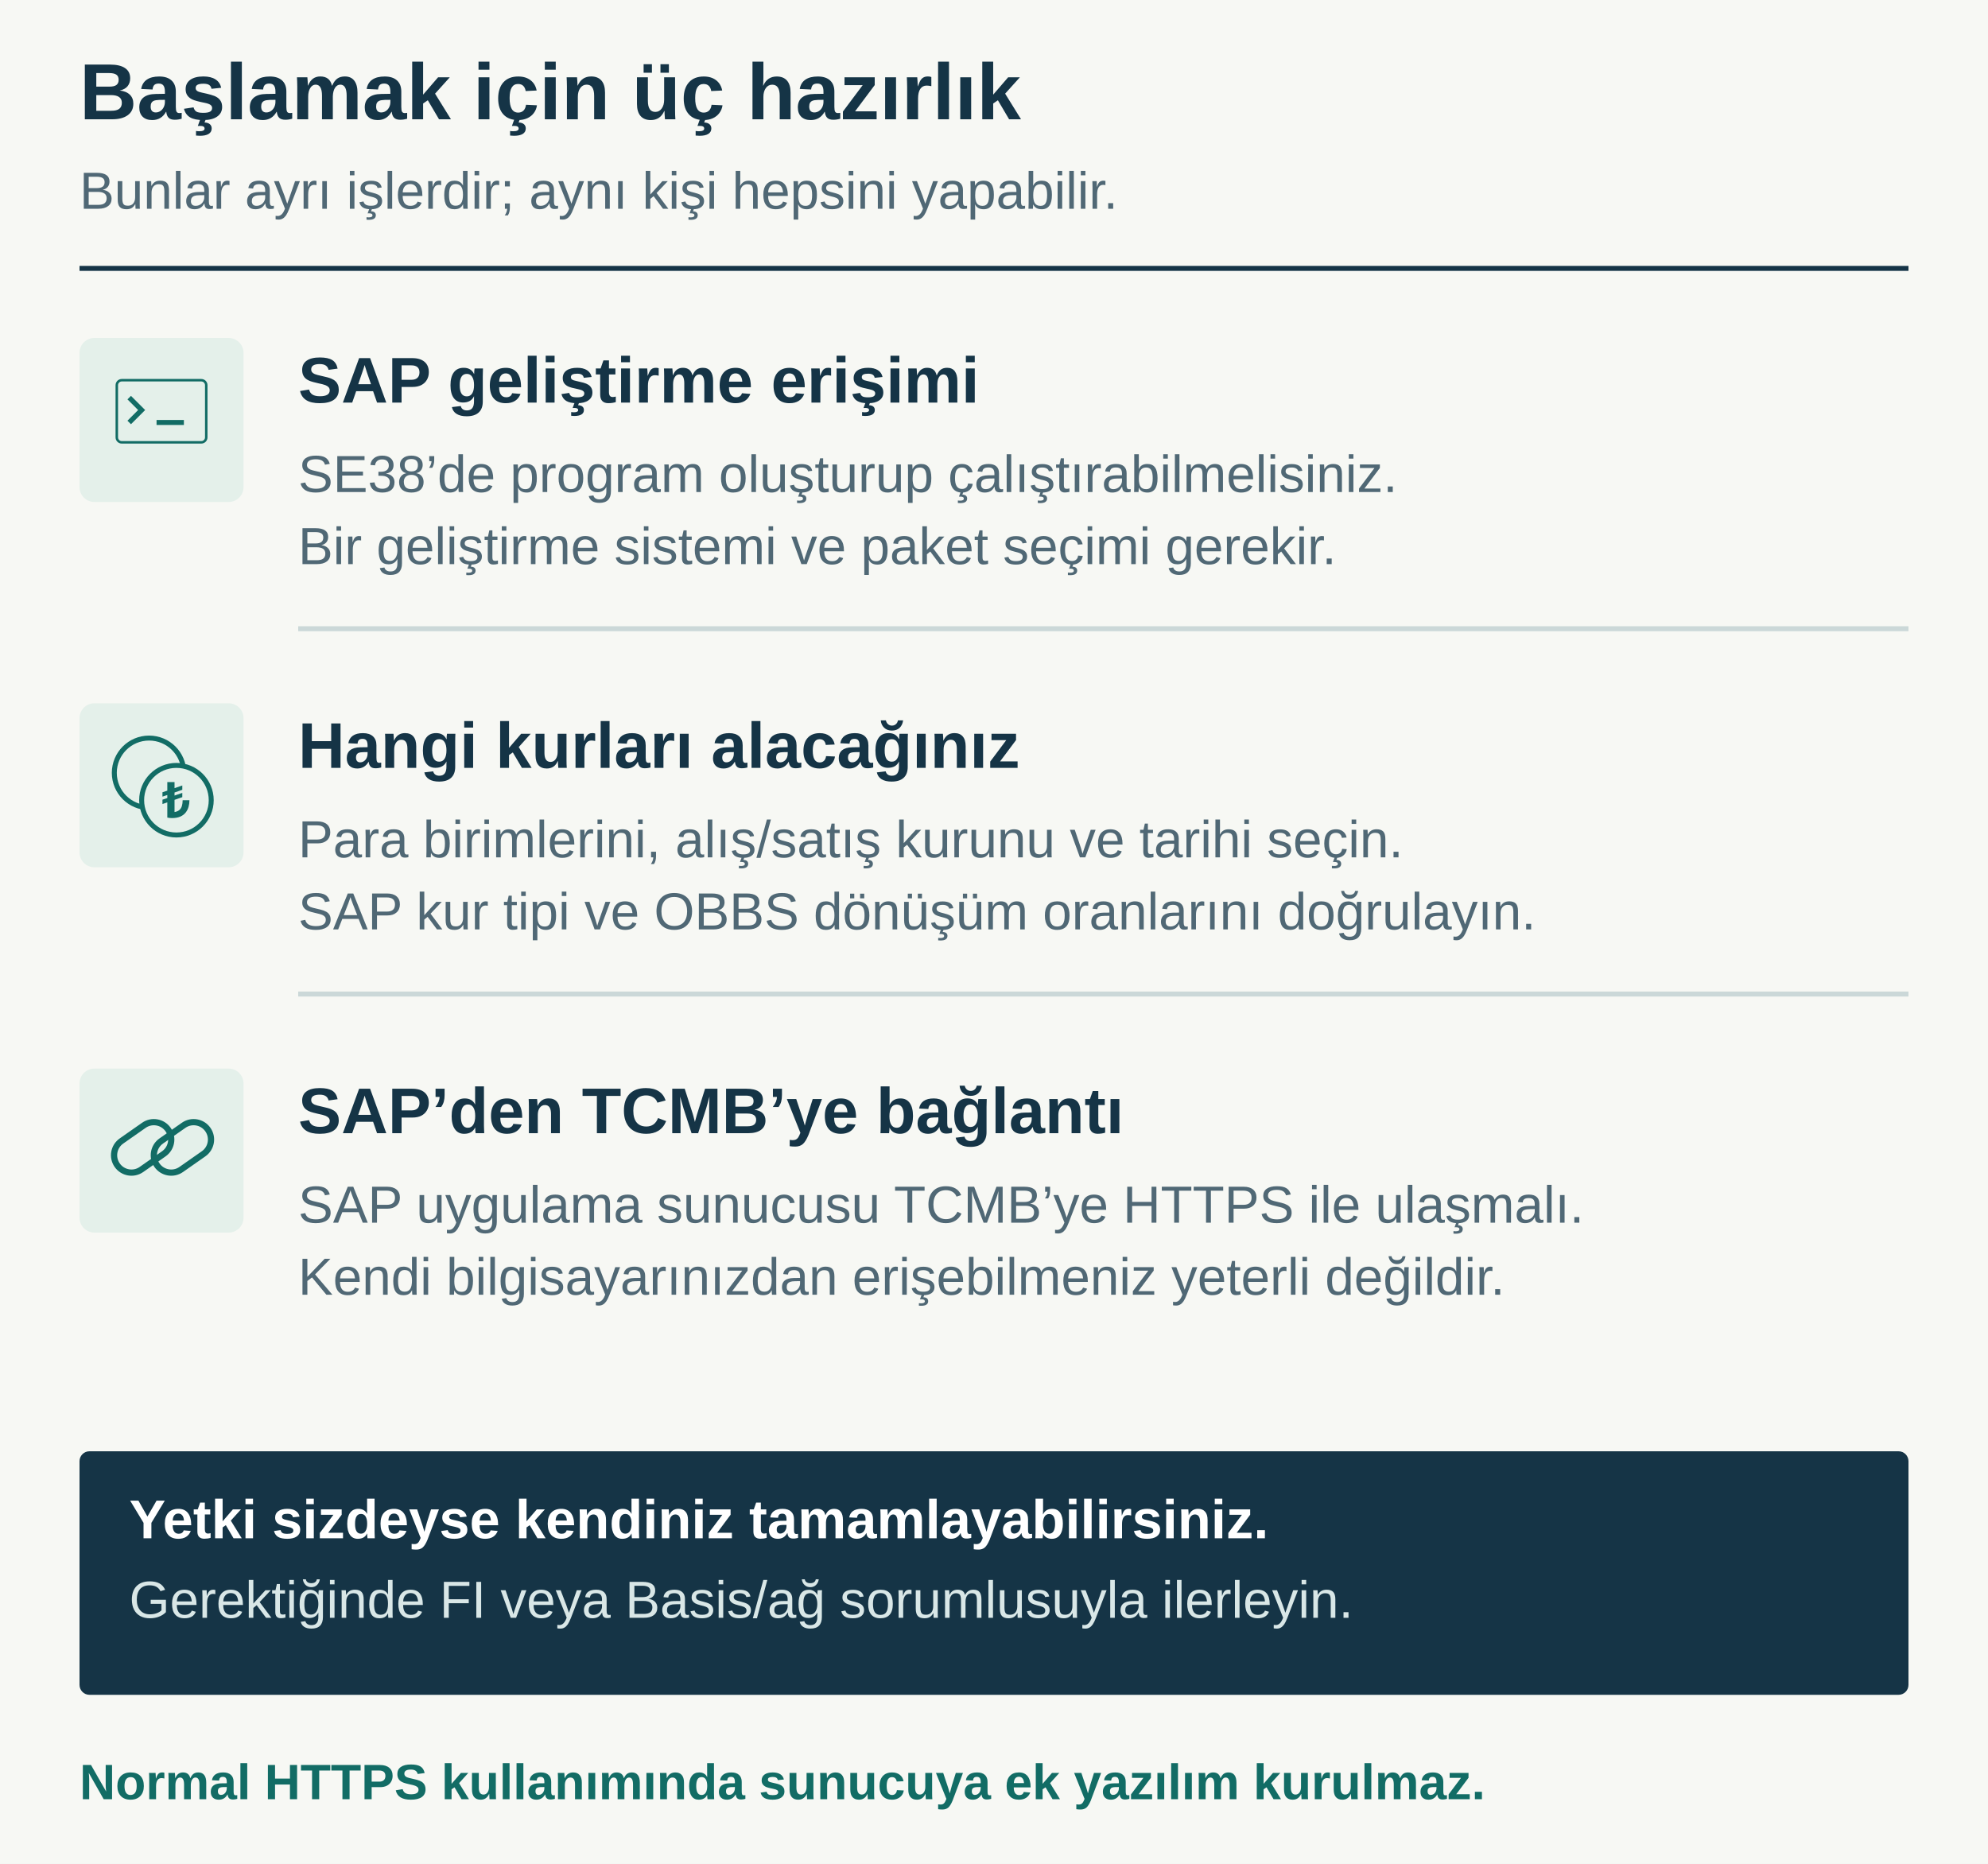
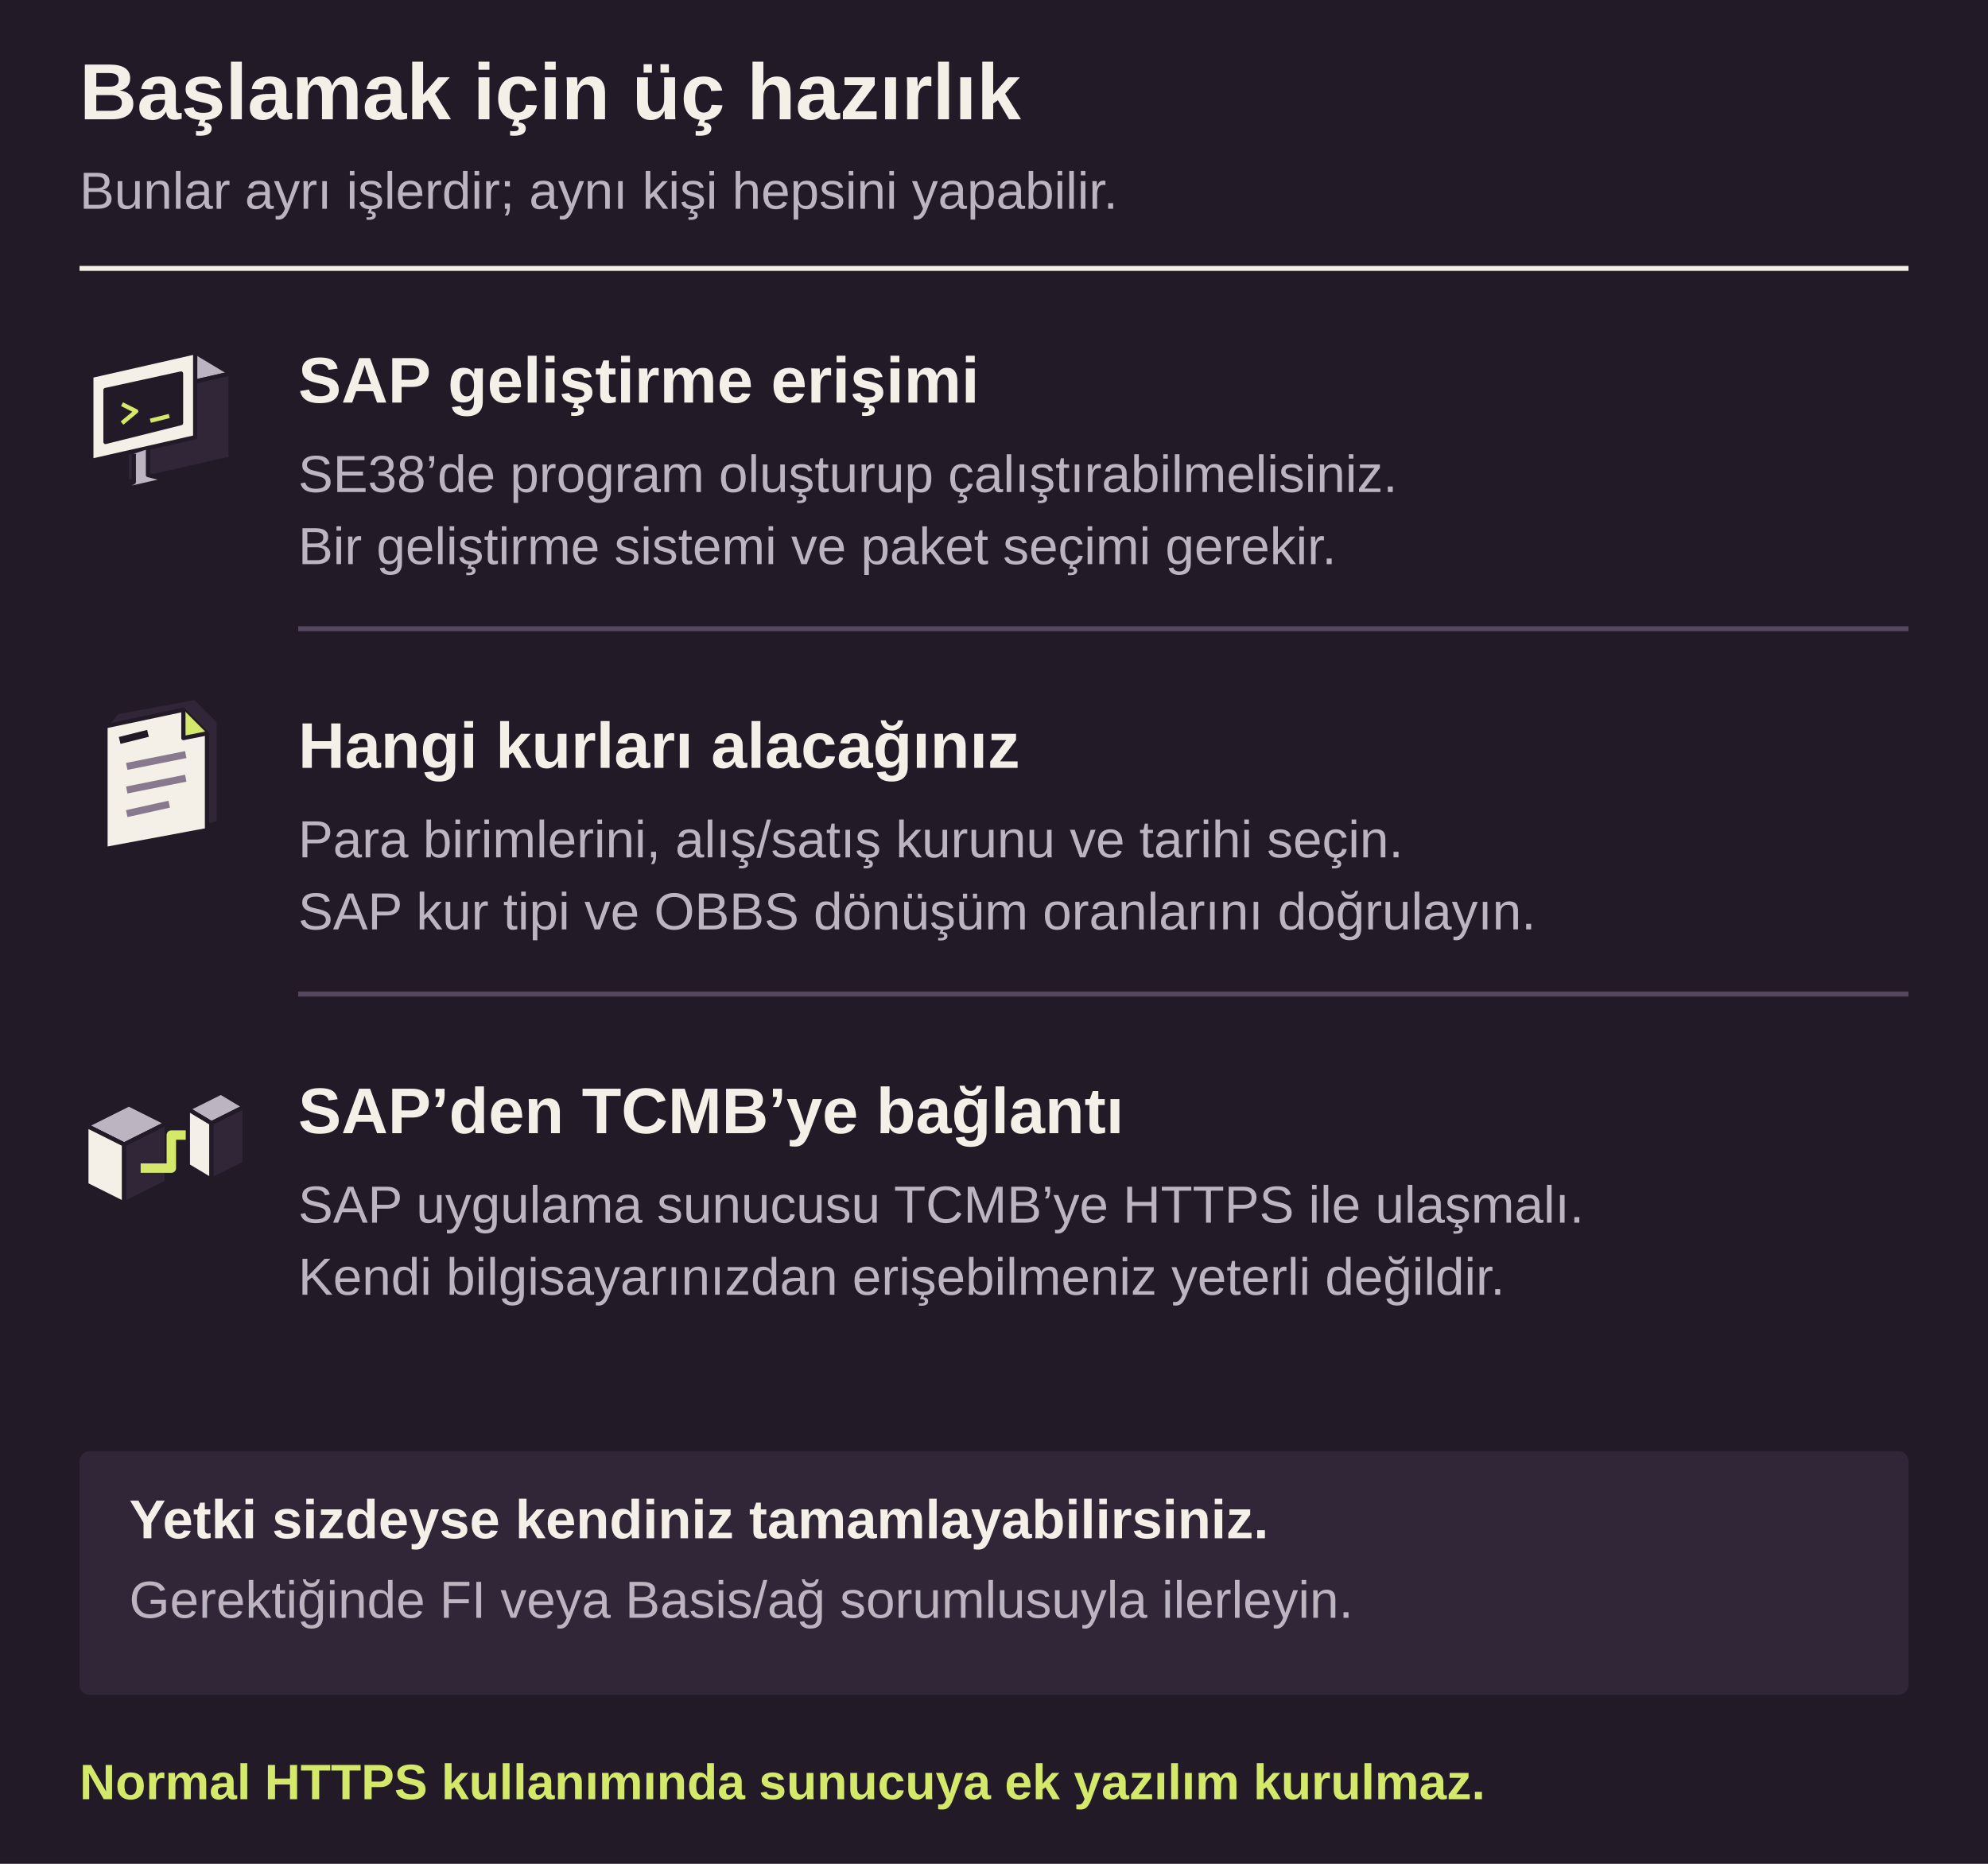
<svg xmlns="http://www.w3.org/2000/svg" width="800" height="750" viewBox="0 0 800 750" role="img" aria-labelledby="title desc">
  <defs>
    <marker id="arrow" viewBox="0 0 10 10" refX="8" refY="5" markerWidth="7" markerHeight="7" orient="auto-start-reverse">
-       <path d="M0 1L8 5L0 9" fill="none" stroke="#126C65" stroke-width="1.6" stroke-linejoin="round" />
+       <path d="M0 1L8 5L0 9" fill="none" stroke="#D4E86A" stroke-width="1.6" stroke-linejoin="round" />
    </marker>
  </defs>
-   <rect x="0" y="0" width="800" height="750" rx="0" fill="#F7F8F4" stroke="none" />
+   <rect x="0" y="0" width="800" height="750" rx="0" fill="#231A28" stroke="none" />
  <g font-family="Segoe UI, Arial, sans-serif">
-     <text x="32" y="48" font-size="32" fill="#153446" font-weight="700">
+     <text x="32" y="48" font-size="32" fill="#F4F0E8" font-weight="700">
      <tspan x="32" dy="0">Başlamak için üç hazırlık</tspan>
    </text>
-     <text x="32" y="84" font-size="21" fill="#506875" font-weight="400">
+     <text x="32" y="84" font-size="21" fill="#BDB4C2" font-weight="400">
      <tspan x="32" dy="0">Bunlar ayrı işlerdir; aynı kişi hepsini yapabilir.</tspan>
    </text>
-     <path d="M32 108H768" stroke="#153446" stroke-width="2" />
-     <rect x="32" y="136" width="66" height="66" rx="6" fill="#E4F0EA" stroke="none" />
-     <rect x="47" y="153" width="36" height="25" rx="2" fill="none" stroke="#126C65" />
-     <path d="M52 160l5 5-5 5m11 0h11" fill="none" stroke="#126C65" stroke-width="2" />
-     <text x="120" y="162" font-size="26" fill="#153446" font-weight="700">
+     <path d="M32 108H768" stroke="#F4F0E8" stroke-width="2" />
+     <g transform="translate(32 137) scale(0.95)" stroke="#231A28" stroke-width="1.8" stroke-linejoin="round">
+       <path d="M5 15 49 5 64 14 20 24Z" fill="#BDB4C2" />
+       <path d="M20 24 64 14V50L20 60Z" fill="#302638" />
+       <path d="M5 15 49 5V41L5 51Z" fill="#F4F0E8" />
+       <path d="M11 21 43 14V35L11 43Z" fill="#231A28" />
+       <path d="m18 27 6 3-6 5m12-1 8-2" fill="none" stroke="#D4E86A" />
+       <path d="M23 48v12l-8 4 22-5-8-2V46" fill="#BDB4C2" />
+     </g>
+     <text x="120" y="162" font-size="26" fill="#F4F0E8" font-weight="700">
      <tspan x="120" dy="0">SAP geliştirme erişimi</tspan>
    </text>
-     <text x="120" y="198" font-size="21" fill="#506875" font-weight="400">
+     <text x="120" y="198" font-size="21" fill="#BDB4C2" font-weight="400">
      <tspan x="120" dy="0">SE38’de program oluşturup çalıştırabilmelisiniz.</tspan>
      <tspan x="120" dy="29">Bir geliştirme sistemi ve paket seçimi gerekir.</tspan>
    </text>
-     <path d="M120 253H768" stroke="#CBD8D8" stroke-width="2" />
-     <rect x="32" y="283" width="66" height="66" rx="6" fill="#E4F0EA" stroke="none" />
-     <circle cx="60" cy="311" r="14" fill="none" stroke="#126C65" stroke-width="2" />
-     <circle cx="71" cy="322" r="14" fill="#E4F0EA" stroke="#126C65" stroke-width="2" />
-     <text x="71" y="329" font-size="20" fill="#126C65" font-weight="600" text-anchor="middle">
-       <tspan x="71" dy="0">₺</tspan>
-     </text>
-     <text x="120" y="309" font-size="26" fill="#153446" font-weight="700">
+     <path d="M120 253H768" stroke="#55475E" stroke-width="2" />
+     <g transform="translate(32 278) scale(0.95)" stroke="#231A28" stroke-width="1.8" stroke-linejoin="round">
+       <path d="M16 9 49 3 59 13V56L21 64 11 56V15Z" fill="#302638" />
+       <path d="M11 15 44 8 54 18V59L11 67Z" fill="#F4F0E8" />
+       <path d="m44 8 0 12 10-2" fill="#D4E86A" />
+       <path d="m20 32 25-5m-25 15 25-5m-25 15 18-4" stroke="#88798E" stroke-width="3" />
+       <path d="m17 21 12-3" stroke="#231A28" stroke-width="3" />
+     </g>
+     <text x="120" y="309" font-size="26" fill="#F4F0E8" font-weight="700">
      <tspan x="120" dy="0">Hangi kurları alacağınız</tspan>
    </text>
-     <text x="120" y="345" font-size="21" fill="#506875" font-weight="400">
+     <text x="120" y="345" font-size="21" fill="#BDB4C2" font-weight="400">
      <tspan x="120" dy="0">Para birimlerini, alış/satış kurunu ve tarihi seçin.</tspan>
      <tspan x="120" dy="29">SAP kur tipi ve OBBS dönüşüm oranlarını doğrulayın.</tspan>
    </text>
-     <path d="M120 400H768" stroke="#CBD8D8" stroke-width="2" />
-     <rect x="32" y="430" width="66" height="66" rx="6" fill="#E4F0EA" stroke="none" />
-     <g fill="none" stroke="#126C65" stroke-width="2.5">
-       <rect x="45" y="455" width="25" height="14" rx="7" transform="rotate(-35 57 462)" />
-       <rect x="61" y="455" width="25" height="14" rx="7" transform="rotate(-35 73 462)" />
+     <path d="M120 400H768" stroke="#55475E" stroke-width="2" />
+     <g transform="translate(30 433) scale(0.95)" stroke="#231A28" stroke-width="1.8" stroke-linejoin="round">
+       <path d="m5 21 18-9 16 8-18 9Z" fill="#BDB4C2" />
+       <path d="m5 21 16 8v25L5 46Z" fill="#F4F0E8" />
+       <path d="m21 29 18-9v25l-18 9Z" fill="#302638" />
+       <path d="M28 39h13V25h11" stroke="#D4E86A" stroke-width="4" fill="none" />
+       <path d="m48 14 14-7 10 6-14 7Z" fill="#BDB4C2" />
+       <path d="m48 14 10 6v24l-10-6Z" fill="#F4F0E8" />
+       <path d="m58 20 14-7v24l-14 7Z" fill="#302638" />
    </g>
-     <text x="120" y="456" font-size="26" fill="#153446" font-weight="700">
+     <text x="120" y="456" font-size="26" fill="#F4F0E8" font-weight="700">
      <tspan x="120" dy="0">SAP’den TCMB’ye bağlantı</tspan>
    </text>
-     <text x="120" y="492" font-size="21" fill="#506875" font-weight="400">
+     <text x="120" y="492" font-size="21" fill="#BDB4C2" font-weight="400">
      <tspan x="120" dy="0">SAP uygulama sunucusu TCMB’ye HTTPS ile ulaşmalı.</tspan>
      <tspan x="120" dy="29">Kendi bilgisayarınızdan erişebilmeniz yeterli değildir.</tspan>
    </text>
-     <rect x="32" y="584" width="736" height="98" rx="4" fill="#153446" stroke="none" />
-     <text x="52" y="619" font-size="22" fill="#FFFFFF" font-weight="600">
+     <rect x="32" y="584" width="736" height="98" rx="4" fill="#302638" stroke="none" />
+     <text x="52" y="619" font-size="22" fill="#F4F0E8" font-weight="600">
      <tspan x="52" dy="0">Yetki sizdeyse kendiniz tamamlayabilirsiniz.</tspan>
    </text>
-     <text x="52" y="651" font-size="21" fill="#D9E7E7" font-weight="400">
+     <text x="52" y="651" font-size="21" fill="#BDB4C2" font-weight="400">
      <tspan x="52" dy="0">Gerektiğinde FI veya Basis/ağ sorumlusuyla ilerleyin.</tspan>
    </text>
-     <text x="32" y="724" font-size="20" fill="#126C65" font-weight="600">
+     <text x="32" y="724" font-size="20" fill="#D4E86A" font-weight="600">
      <tspan x="32" dy="0">Normal HTTPS kullanımında sunucuya ek yazılım kurulmaz.</tspan>
    </text>
  </g>
</svg>
